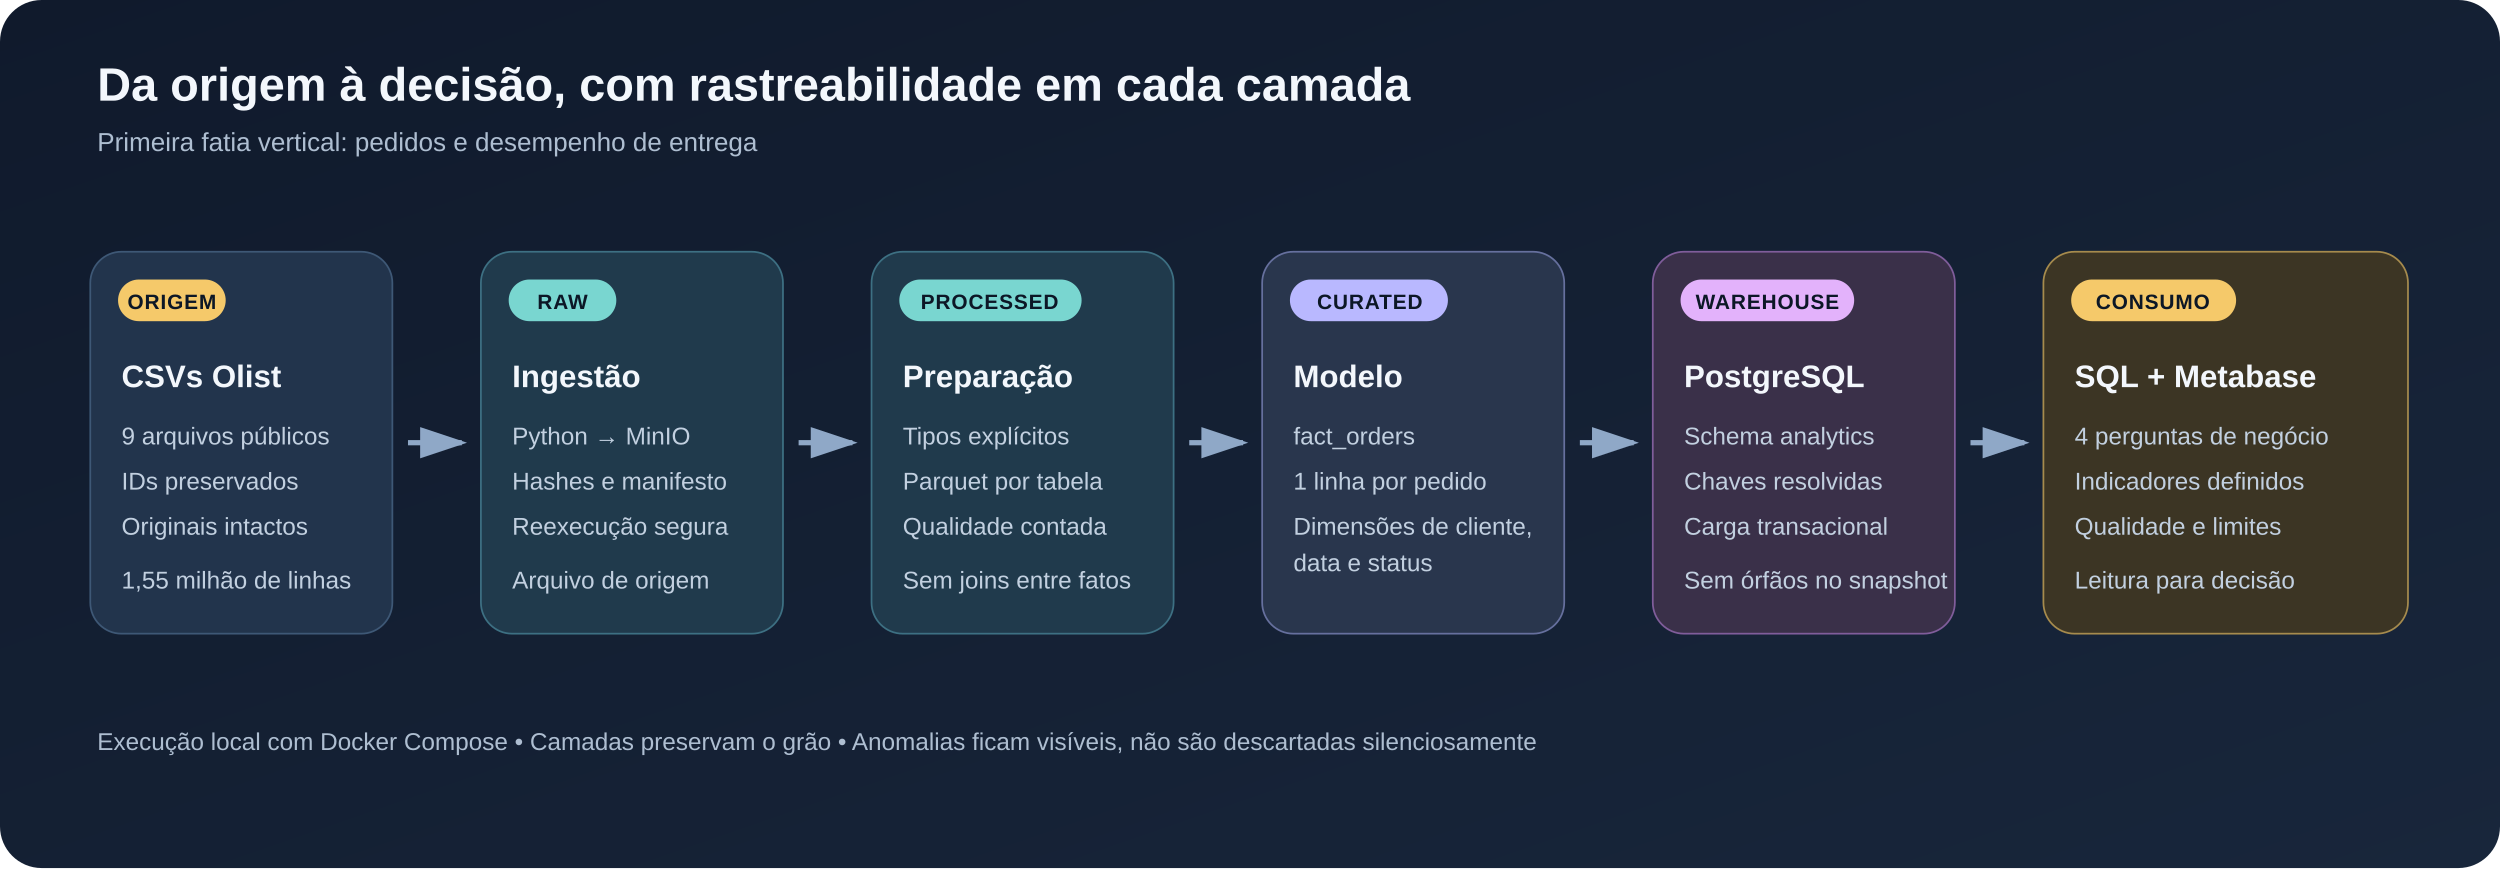
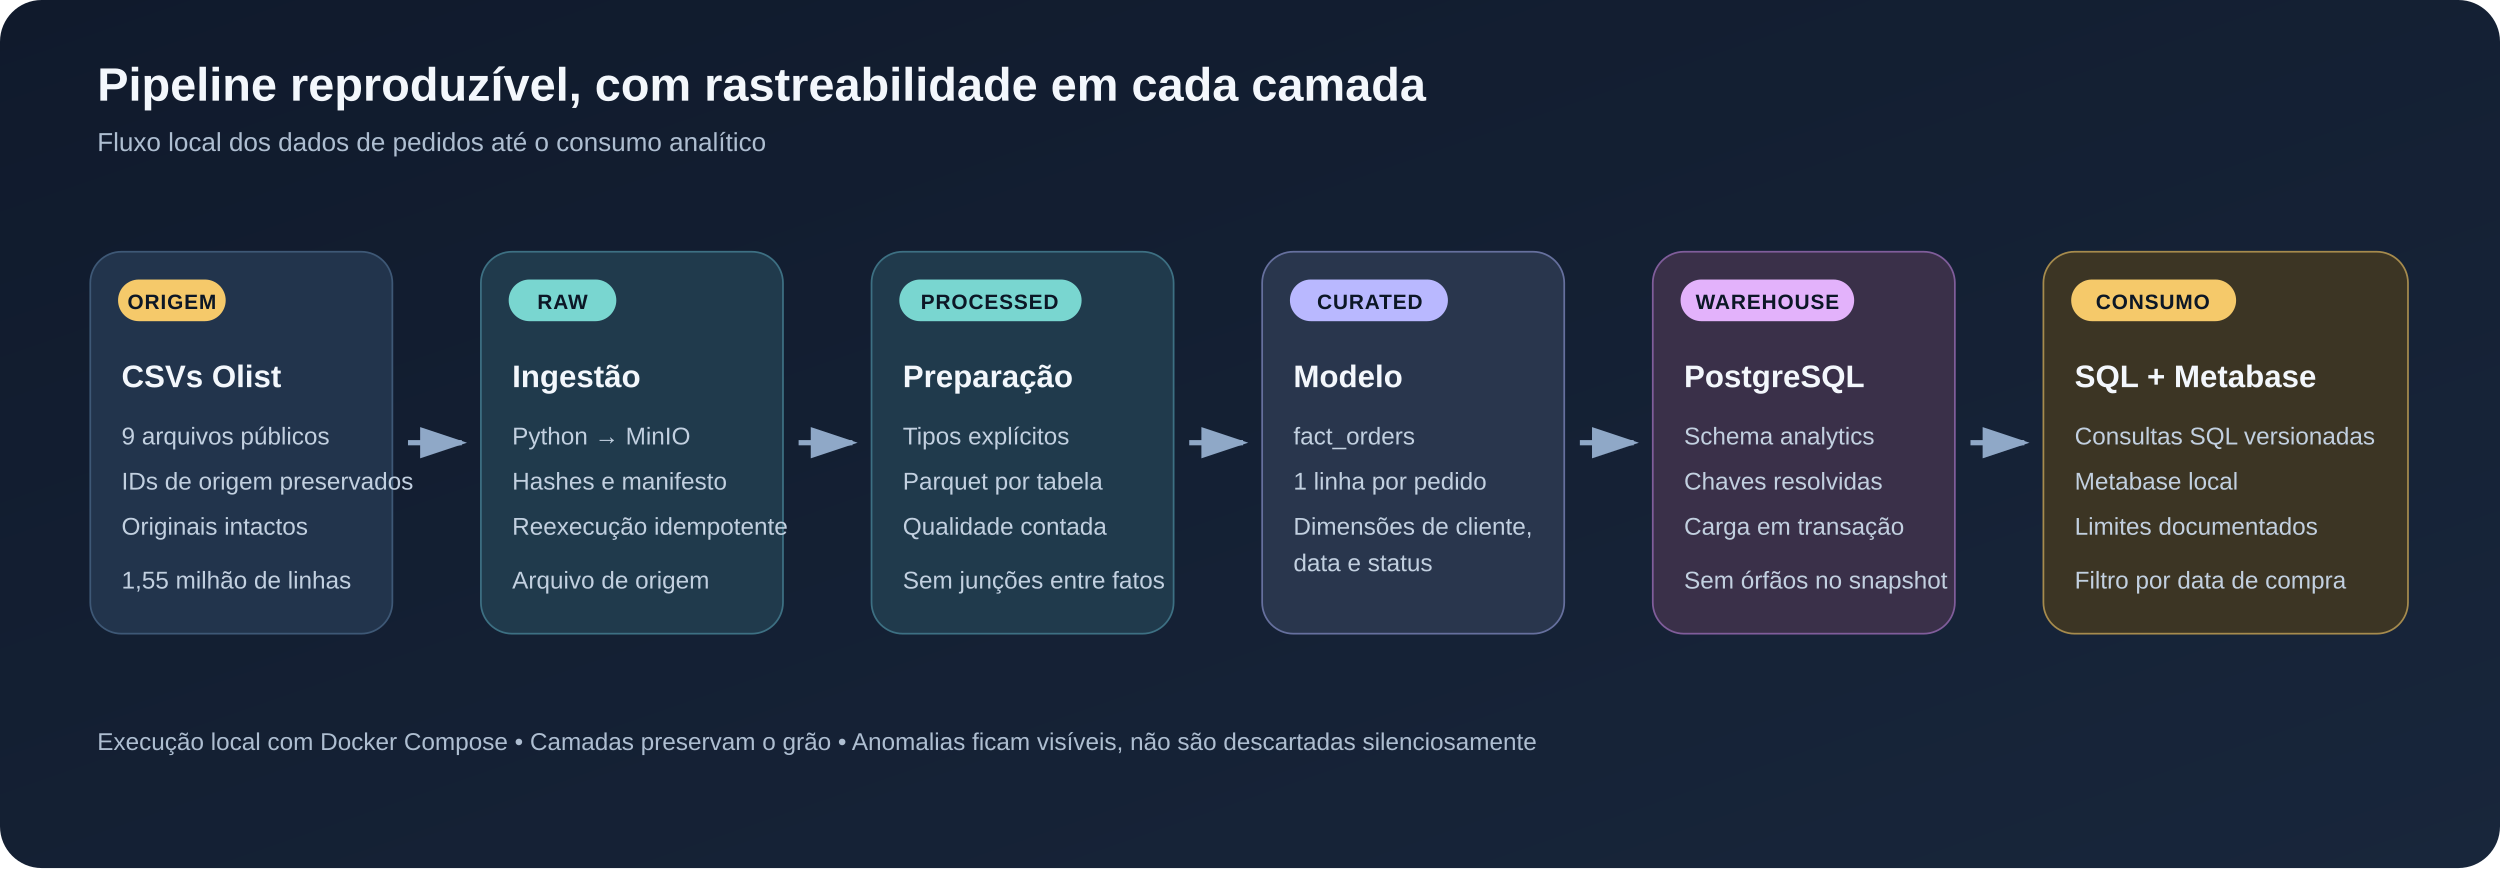
<svg xmlns="http://www.w3.org/2000/svg" width="1440" height="500" viewBox="0 0 1440 500" role="img" aria-labelledby="title desc">
  <defs>
    <linearGradient id="bg" x1="0" x2="1" y1="0" y2="1">
      <stop stop-color="#101a2c" />
      <stop offset="1" stop-color="#18263b" />
    </linearGradient>
    <marker id="arrow" markerWidth="10" markerHeight="10" refX="8" refY="3" orient="auto">
      <path d="M0,0 L0,6 L9,3 z" fill="#8fa8c7" />
    </marker>
    <style>
      .title{font:700 27px 'Segoe UI',Arial,sans-serif;fill:#f3f7fc}.sub{font:15px 'Segoe UI',Arial,sans-serif;fill:#aebed1}
      .head{font:700 18px 'Segoe UI',Arial,sans-serif;fill:#f3f7fc}.body{font:14px 'Segoe UI',Arial,sans-serif;fill:#c2d0e0}
      .tag{font:700 12px 'Segoe UI',Arial,sans-serif;fill:#0c1726;letter-spacing:.5px}.foot{font:14px 'Segoe UI',Arial,sans-serif;fill:#aebed1}
    </style>
  </defs>
  <rect width="1440" height="500" rx="24" fill="url(#bg)" />
-   <text x="56" y="58" class="title">Da origem à decisão, com rastreabilidade em cada camada</text>
-   <text x="56" y="87" class="sub">Primeira fatia vertical: pedidos e desempenho de entrega</text>
+   <text x="56" y="58" class="title">Pipeline reproduzível, com rastreabilidade em cada camada</text>
+   <text x="56" y="87" class="sub">Fluxo local dos dados de pedidos até o consumo analítico</text>
  <g transform="translate(52 145)">
    <rect width="174" height="220" rx="18" fill="#22344c" stroke="#3e5876" />
    <rect x="16" y="16" width="62" height="24" rx="12" fill="#f5c96a" />
    <text x="47" y="33" text-anchor="middle" class="tag">ORIGEM</text>
    <text x="18" y="78" class="head">CSVs Olist</text>
    <text x="18" y="111" class="body">9 arquivos públicos</text>
-     <text x="18" y="137" class="body">IDs preservados</text>
+     <text x="18" y="137" class="body">IDs de origem preservados</text>
    <text x="18" y="163" class="body">Originais intactos</text>
    <text x="18" y="194" class="body">1,55 milhão de linhas</text>
  </g>
  <path d="M235 255 H266" stroke="#8fa8c7" stroke-width="3" marker-end="url(#arrow)" />
  <g transform="translate(277 145)">
    <rect width="174" height="220" rx="18" fill="#203a4c" stroke="#3d7083" />
    <rect x="16" y="16" width="62" height="24" rx="12" fill="#79d6d0" />
    <text x="47" y="33" text-anchor="middle" class="tag">RAW</text>
    <text x="18" y="78" class="head">Ingestão</text>
    <text x="18" y="111" class="body">Python → MinIO</text>
    <text x="18" y="137" class="body">Hashes e manifesto</text>
-     <text x="18" y="163" class="body">Reexecução segura</text>
+     <text x="18" y="163" class="body">Reexecução idempotente</text>
    <text x="18" y="194" class="body">Arquivo de origem</text>
  </g>
  <path d="M460 255 H491" stroke="#8fa8c7" stroke-width="3" marker-end="url(#arrow)" />
  <g transform="translate(502 145)">
    <rect width="174" height="220" rx="18" fill="#203a4c" stroke="#3d7083" />
    <rect x="16" y="16" width="105" height="24" rx="12" fill="#79d6d0" />
    <text x="68" y="33" text-anchor="middle" class="tag">PROCESSED</text>
    <text x="18" y="78" class="head">Preparação</text>
    <text x="18" y="111" class="body">Tipos explícitos</text>
    <text x="18" y="137" class="body">Parquet por tabela</text>
    <text x="18" y="163" class="body">Qualidade contada</text>
-     <text x="18" y="194" class="body">Sem joins entre fatos</text>
+     <text x="18" y="194" class="body">Sem junções entre fatos</text>
  </g>
  <path d="M685 255 H716" stroke="#8fa8c7" stroke-width="3" marker-end="url(#arrow)" />
  <g transform="translate(727 145)">
    <rect width="174" height="220" rx="18" fill="#29364d" stroke="#66709e" />
    <rect x="16" y="16" width="91" height="24" rx="12" fill="#b9b8ff" />
    <text x="62" y="33" text-anchor="middle" class="tag">CURATED</text>
    <text x="18" y="78" class="head">Modelo</text>
    <text x="18" y="111" class="body">fact_orders</text>
    <text x="18" y="137" class="body">1 linha por pedido</text>
    <text x="18" y="163" class="body">Dimensões de cliente,</text>
    <text x="18" y="184" class="body">data e status</text>
  </g>
  <path d="M910 255 H941" stroke="#8fa8c7" stroke-width="3" marker-end="url(#arrow)" />
  <g transform="translate(952 145)">
    <rect width="174" height="220" rx="18" fill="#3a3049" stroke="#805d9b" />
    <rect x="16" y="16" width="100" height="24" rx="12" fill="#e3b2fb" />
    <text x="66" y="33" text-anchor="middle" class="tag">WAREHOUSE</text>
    <text x="18" y="78" class="head">PostgreSQL</text>
    <text x="18" y="111" class="body">Schema analytics</text>
    <text x="18" y="137" class="body">Chaves resolvidas</text>
-     <text x="18" y="163" class="body">Carga transacional</text>
+     <text x="18" y="163" class="body">Carga em transação</text>
    <text x="18" y="194" class="body">Sem órfãos no snapshot</text>
  </g>
  <path d="M1135 255 H1166" stroke="#8fa8c7" stroke-width="3" marker-end="url(#arrow)" />
  <g transform="translate(1177 145)">
    <rect width="210" height="220" rx="18" fill="#3c3524" stroke="#a68b4d" />
    <rect x="16" y="16" width="95" height="24" rx="12" fill="#f5c96a" />
    <text x="63" y="33" text-anchor="middle" class="tag">CONSUMO</text>
    <text x="18" y="78" class="head">SQL + Metabase</text>
-     <text x="18" y="111" class="body">4 perguntas de negócio</text>
-     <text x="18" y="137" class="body">Indicadores definidos</text>
-     <text x="18" y="163" class="body">Qualidade e limites</text>
-     <text x="18" y="194" class="body">Leitura para decisão</text>
+     <text x="18" y="111" class="body">Consultas SQL versionadas</text>
+     <text x="18" y="137" class="body">Metabase local</text>
+     <text x="18" y="163" class="body">Limites documentados</text>
+     <text x="18" y="194" class="body">Filtro por data de compra</text>
  </g>
  <text x="56" y="432" class="foot">Execução local com Docker Compose • Camadas preservam o grão • Anomalias ficam visíveis, não são descartadas silenciosamente</text>
</svg>
